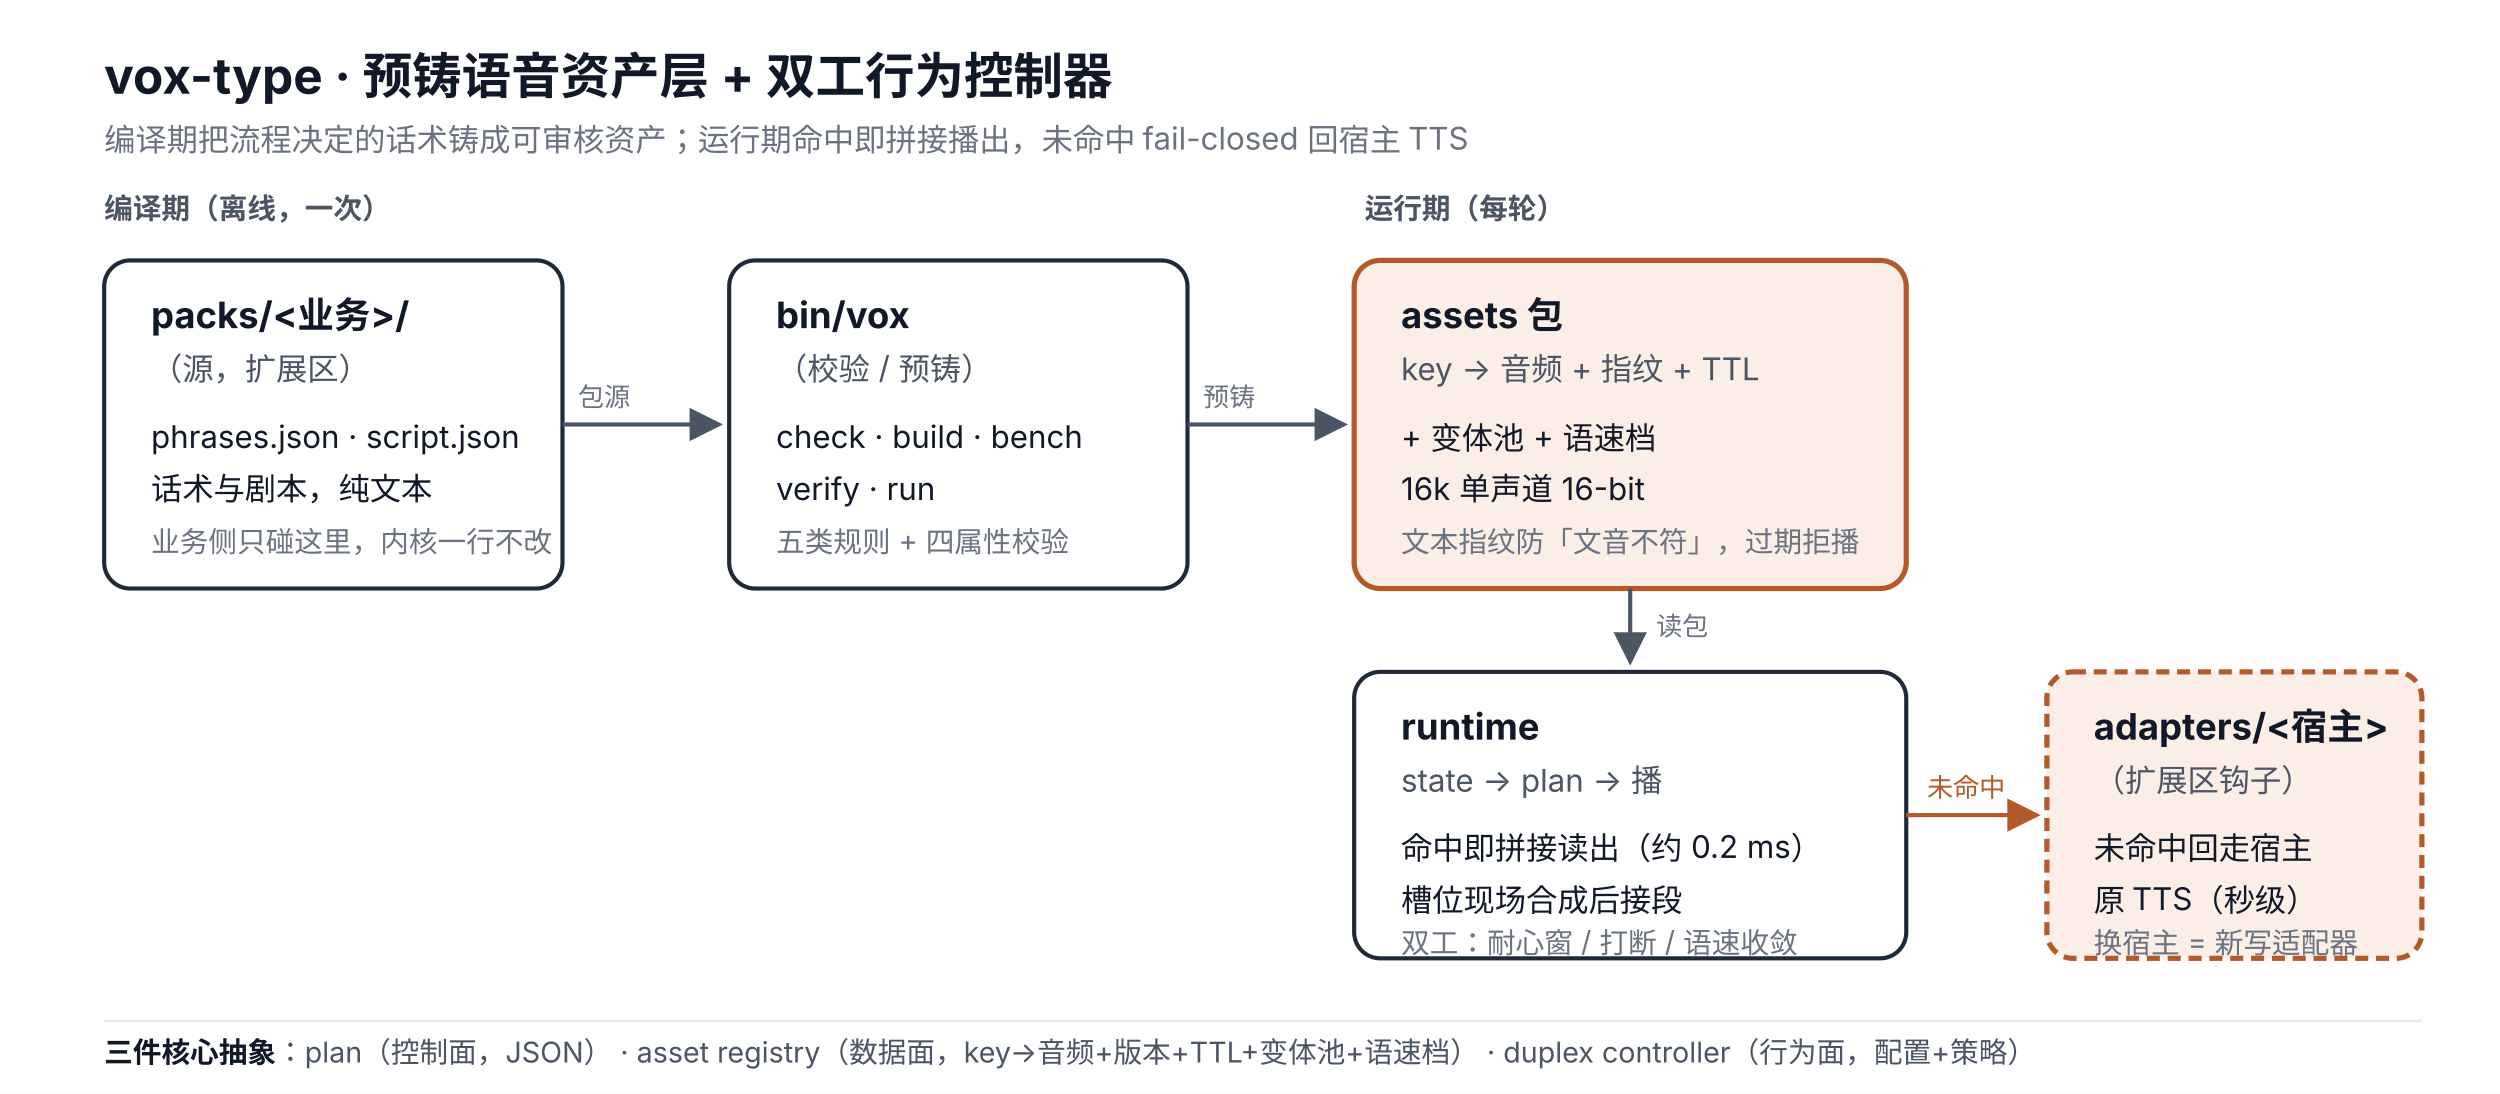
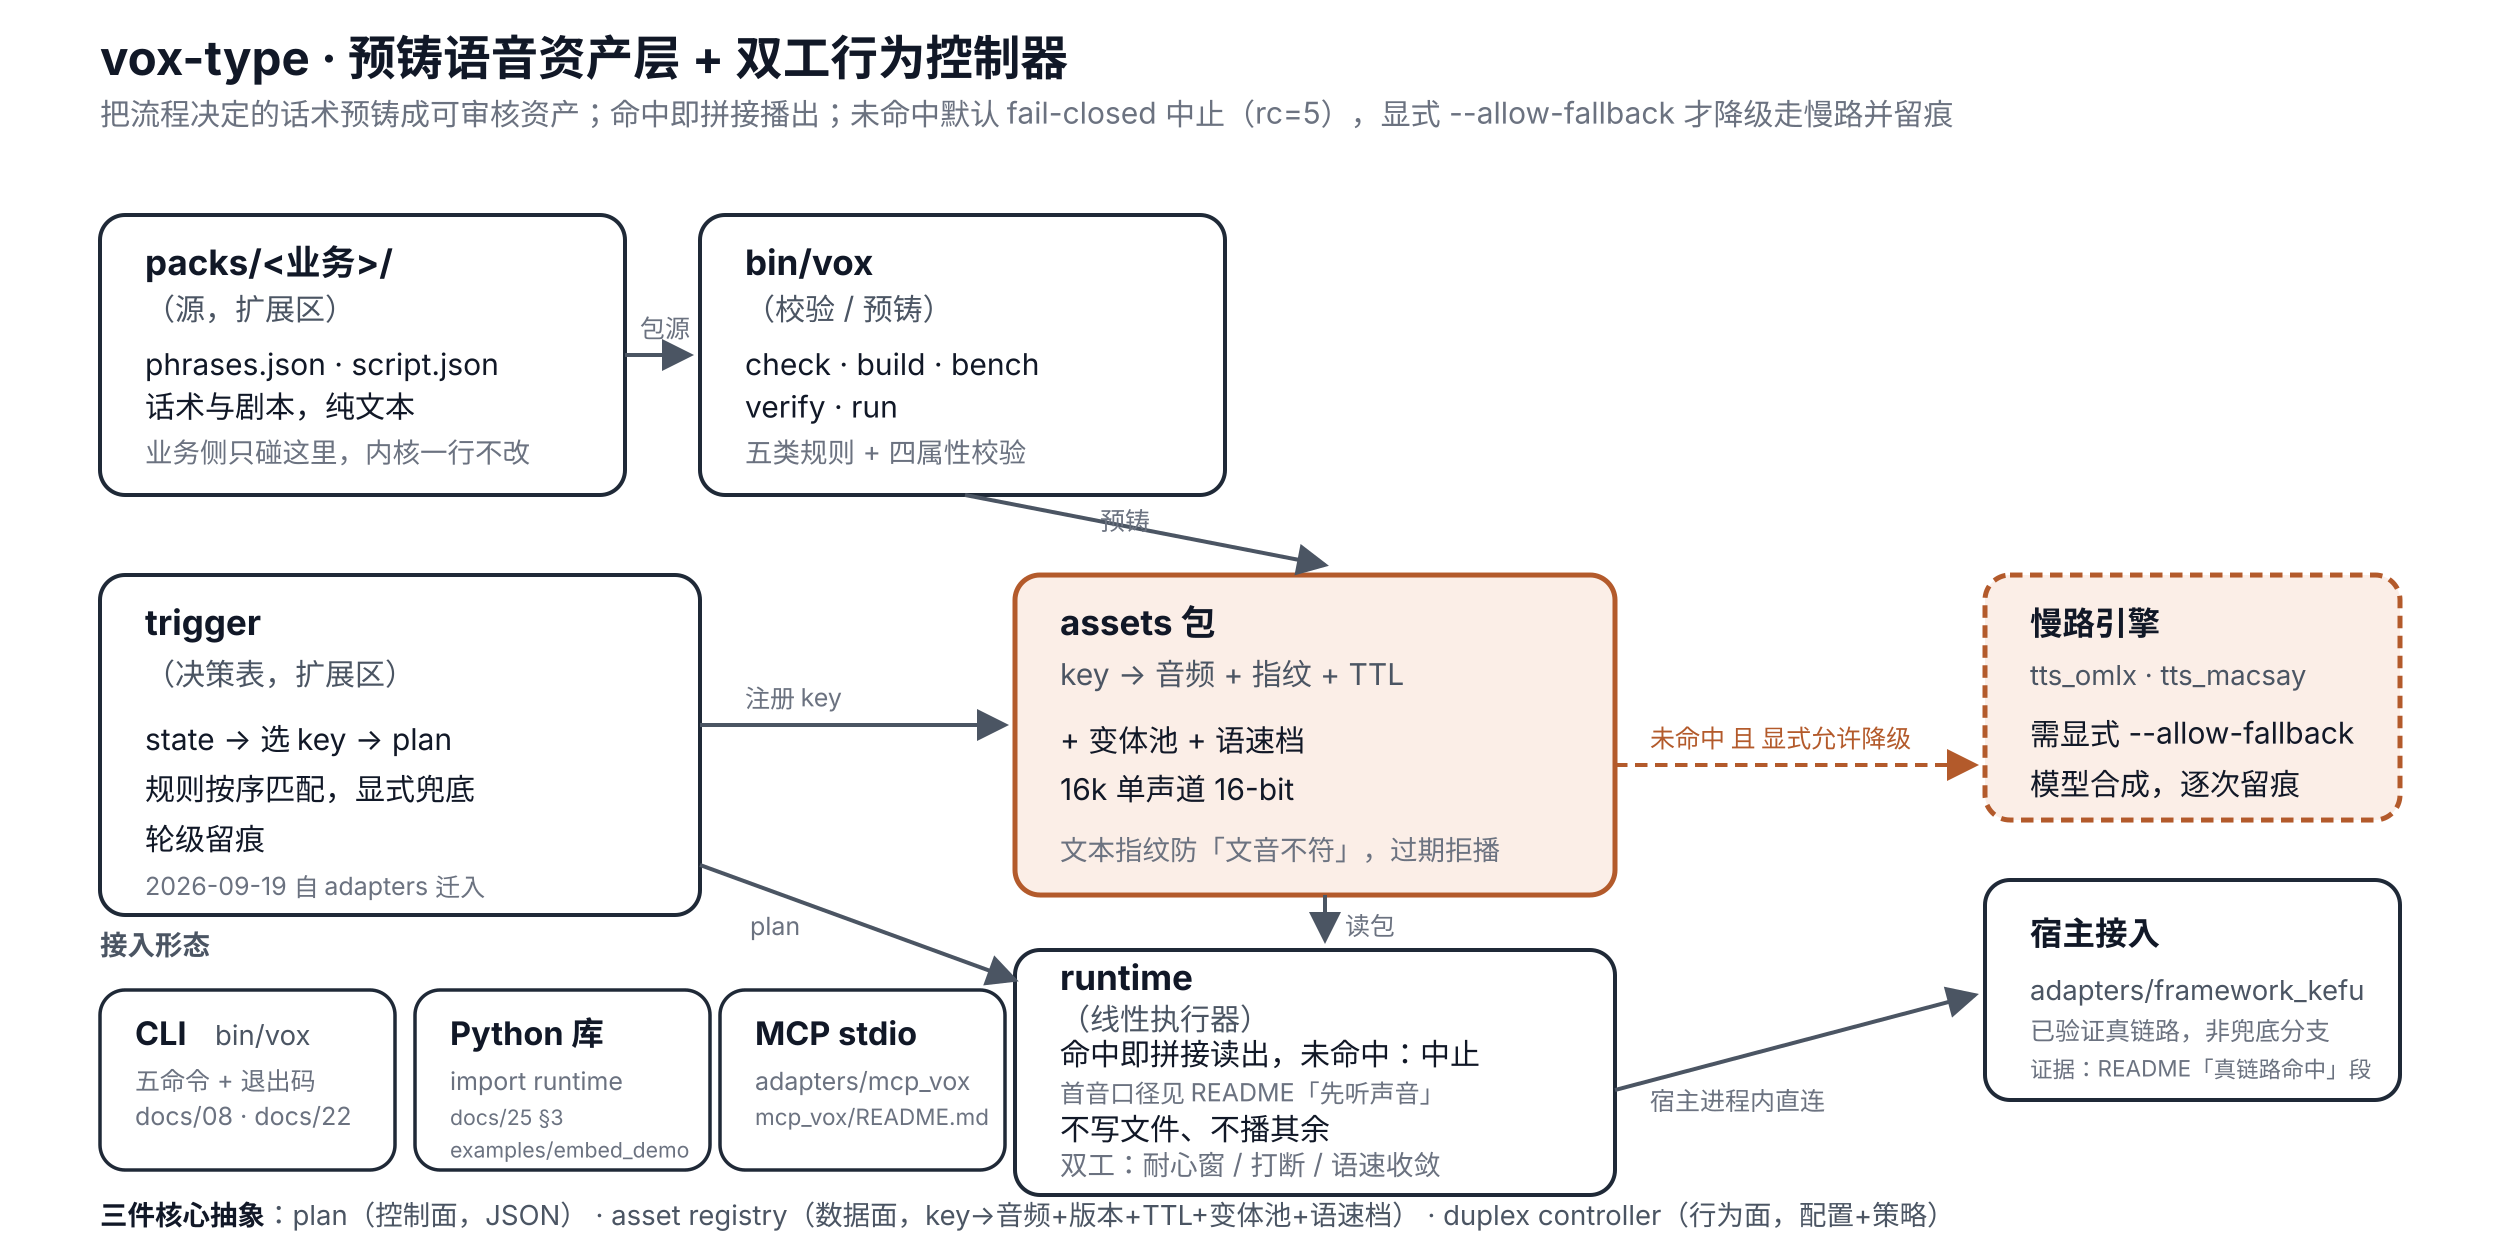
- <svg xmlns="http://www.w3.org/2000/svg" viewBox="0 0 960 420" role="img" aria-label="vox-type 架构图">
-   <rect x="0" y="0" width="960" height="420" fill="#FFFFFF" />
+ <svg xmlns="http://www.w3.org/2000/svg" viewBox="0 0 1000 500" role="img" aria-label="vox-type 架构图">
+   <rect x="0" y="0" width="1000" height="500" fill="#FFFFFF" />
  <g font-family="system-ui, -apple-system, 'PingFang SC', 'Microsoft YaHei', sans-serif">
-     <text x="40" y="36" font-size="19" font-weight="700" fill="#111827">vox-type · 预铸语音资产层 + 双工行为控制器</text>
-     <text x="40" y="58" font-size="12" fill="#6B7280">编译期把流程决定的话术铸成可审核资产；运行期命中即拼接播出，未命中 fail-closed 回宿主 TTS</text>
-     <text x="40" y="84" font-size="11" font-weight="700" fill="#4B5563">编译期（离线，一次）</text>
-     <text x="524" y="84" font-size="11" font-weight="700" fill="#4B5563">运行期（每轮）</text>
+     <text x="40" y="30" font-size="19" font-weight="700" fill="#111827">vox-type · 预铸语音资产层 + 双工行为控制器</text>
+     <text x="40" y="50" font-size="12" fill="#6B7280">把流程决定的话术预铸成可审核资产；命中即拼接播出；未命中默认 fail-closed 中止（rc=5），显式 --allow-fallback 才降级走慢路并留痕</text>
    <defs>
      <marker id="ar" markerWidth="8" markerHeight="8" refX="7" refY="4" orient="auto">
        <path d="M0,0 L8,4 L0,8 Z" fill="#4B5563" />
      </marker>
      <marker id="arx" markerWidth="8" markerHeight="8" refX="7" refY="4" orient="auto">
        <path d="M0,0 L8,4 L0,8 Z" fill="#B35A2B" />
      </marker>
    </defs>
-     <rect x="40" y="100" width="176" height="126" rx="10" fill="#FFFFFF" stroke="#1F2937" stroke-width="1.6" />
-     <text x="58" y="126" font-size="14" font-weight="700" fill="#111827">packs/&lt;业务&gt;/</text>
-     <text x="58" y="146" font-size="12" fill="#4B5563">（源，扩展区）</text>
-     <text x="58" y="172" font-size="12" fill="#111827">phrases.json · script.json</text>
-     <text x="58" y="192" font-size="12" fill="#111827">话术与剧本，纯文本</text>
-     <text x="58" y="212" font-size="11" fill="#6B7280">业务侧只碰这里，内核一行不改</text>
-     <rect x="280" y="100" width="176" height="126" rx="10" fill="#FFFFFF" stroke="#1F2937" stroke-width="1.6" />
-     <text x="298" y="126" font-size="14" font-weight="700" fill="#111827">bin/vox</text>
-     <text x="298" y="146" font-size="12" fill="#4B5563">（校验 / 预铸）</text>
-     <text x="298" y="172" font-size="12" fill="#111827">check · build · bench</text>
-     <text x="298" y="192" font-size="12" fill="#111827">verify · run</text>
-     <text x="298" y="212" font-size="11" fill="#6B7280">五类规则 + 四属性校验</text>
-     <rect x="520" y="100" width="212" height="126" rx="10" fill="#FBEEE7" stroke="#B35A2B" stroke-width="2" />
-     <text x="538" y="126" font-size="14" font-weight="700" fill="#111827">assets 包</text>
-     <text x="538" y="146" font-size="12" fill="#4B5563">key → 音频 + 指纹 + TTL</text>
-     <text x="538" y="172" font-size="12" fill="#111827">+ 变体池 + 语速档</text>
-     <text x="538" y="192" font-size="12" fill="#111827">16k 单声道 16-bit</text>
-     <text x="538" y="212" font-size="11" fill="#6B7280">文本指纹防「文音不符」，过期拒播</text>
-     <line x1="216" y1="163" x2="276" y2="163" stroke="#4B5563" stroke-width="1.6" marker-end="url(#ar)" />
-     <line x1="456" y1="163" x2="516" y2="163" stroke="#4B5563" stroke-width="1.6" marker-end="url(#ar)" />
-     <text x="222" y="156" font-size="10" fill="#6B7280">包源</text>
-     <text x="462" y="156" font-size="10" fill="#6B7280">预铸</text>
-     <rect x="520" y="258" width="212" height="110" rx="10" fill="#FFFFFF" stroke="#1F2937" stroke-width="1.6" />
-     <text x="538" y="284" font-size="14" font-weight="700" fill="#111827">runtime</text>
-     <text x="538" y="304" font-size="12" fill="#4B5563">state → plan → 播</text>
-     <text x="538" y="330" font-size="12" fill="#111827">命中即拼接读出（约 0.2 ms）</text>
-     <text x="538" y="350" font-size="12" fill="#111827">槽位现场合成后接段</text>
-     <text x="538" y="366" font-size="11" fill="#6B7280">双工：耐心窗 / 打断 / 语速收敛</text>
-     <line x1="626" y1="226" x2="626" y2="254" stroke="#4B5563" stroke-width="1.6" marker-end="url(#ar)" />
-     <text x="636" y="244" font-size="10" fill="#6B7280">读包</text>
-     <rect x="786" y="258" width="144" height="110" rx="10" fill="#FBEEE7" stroke="#B35A2B" stroke-width="2" stroke-dasharray="5 3" />
-     <text x="804" y="284" font-size="14" font-weight="700" fill="#111827">adapters/&lt;宿主&gt;</text>
-     <text x="804" y="304" font-size="12" fill="#4B5563">（扩展区钩子）</text>
-     <text x="804" y="330" font-size="12" fill="#111827">未命中回走宿主</text>
-     <text x="804" y="350" font-size="12" fill="#111827">原 TTS（秒级）</text>
-     <text x="804" y="366" font-size="11" fill="#6B7280">换宿主 = 新写适配器</text>
-     <line x1="732" y1="313" x2="782" y2="313" stroke="#B35A2B" stroke-width="1.6" marker-end="url(#arx)" />
-     <text x="740" y="306" font-size="10" fill="#B35A2B">未命中</text>
-     <line x1="40" y1="392" x2="930" y2="392" stroke="#E7EBF0" stroke-width="1" />
-     <text x="40" y="408" font-size="11" fill="#4B5563">
+     <rect x="40" y="86" width="210" height="112" rx="10" fill="#FFFFFF" stroke="#1F2937" stroke-width="1.6" />
+     <text x="58" y="110" font-size="14" font-weight="700" fill="#111827">packs/&lt;业务&gt;/</text>
+     <text x="58" y="128" font-size="12" fill="#4B5563">（源，扩展区）</text>
+     <text x="58" y="150" font-size="12" fill="#111827">phrases.json · script.json</text>
+     <text x="58" y="167" font-size="12" fill="#111827">话术与剧本，纯文本</text>
+     <text x="58" y="185" font-size="11" fill="#6B7280">业务侧只碰这里，内核一行不改</text>
+     <rect x="280" y="86" width="210" height="112" rx="10" fill="#FFFFFF" stroke="#1F2937" stroke-width="1.6" />
+     <text x="298" y="110" font-size="14" font-weight="700" fill="#111827">bin/vox</text>
+     <text x="298" y="128" font-size="12" fill="#4B5563">（校验 / 预铸）</text>
+     <text x="298" y="150" font-size="12" fill="#111827">check · build · bench</text>
+     <text x="298" y="167" font-size="12" fill="#111827">verify · run</text>
+     <text x="298" y="185" font-size="11" fill="#6B7280">五类规则 + 四属性校验</text>
+     <rect x="40" y="230" width="240" height="136" rx="10" fill="#FFFFFF" stroke="#1F2937" stroke-width="1.6" />
+     <text x="58" y="254" font-size="14" font-weight="700" fill="#111827">trigger</text>
+     <text x="58" y="274" font-size="12" fill="#4B5563">（决策表，扩展区）</text>
+     <text x="58" y="300" font-size="12" fill="#111827">state → 选 key → plan</text>
+     <text x="58" y="320" font-size="12" fill="#111827">规则按序匹配，显式兜底</text>
+     <text x="58" y="340" font-size="12" fill="#111827">轮级留痕</text>
+     <text x="58" y="358" font-size="10" fill="#6B7280">2026-09-19 自 adapters 迁入</text>
+     <rect x="406" y="230" width="240" height="128" rx="10" fill="#FBEEE7" stroke="#B35A2B" stroke-width="2" />
+     <text x="424" y="254" font-size="14" font-weight="700" fill="#111827">assets 包</text>
+     <text x="424" y="274" font-size="12" fill="#4B5563">key → 音频 + 指纹 + TTL</text>
+     <text x="424" y="300" font-size="12" fill="#111827">+ 变体池 + 语速档</text>
+     <text x="424" y="320" font-size="12" fill="#111827">16k 单声道 16-bit</text>
+     <text x="424" y="344" font-size="11" fill="#6B7280">文本指纹防「文音不符」，过期拒播</text>
+     <rect x="406" y="380" width="240" height="98" rx="10" fill="#FFFFFF" stroke="#1F2937" stroke-width="1.6" />
+     <text x="424" y="396" font-size="14" font-weight="700" fill="#111827">runtime</text>
+     <text x="424" y="412" font-size="12" fill="#4B5563">（线性执行器）</text>
+     <text x="424" y="426" font-size="12" fill="#111827">命中即拼接读出，未命中：中止</text>
+     <text x="424" y="441" font-size="10" fill="#6B7280">首音口径见 README「先听声音」</text>
+     <text x="424" y="456" font-size="12" fill="#111827">不写文件、不播其余</text>
+     <text x="424" y="470" font-size="11" fill="#6B7280">双工：耐心窗 / 打断 / 语速收敛</text>
+     <rect x="794" y="230" width="166" height="98" rx="10" fill="#FBEEE7" stroke="#B35A2B" stroke-width="2" stroke-dasharray="5 3" />
+     <text x="812" y="254" font-size="13" font-weight="700" fill="#111827">慢路引擎</text>
+     <text x="812" y="274" font-size="11" fill="#4B5563">tts_omlx · tts_macsay</text>
+     <text x="812" y="298" font-size="12" fill="#111827">需显式 --allow-fallback</text>
+     <text x="812" y="318" font-size="12" fill="#111827">模型合成，逐次留痕</text>
+     <rect x="794" y="352" width="166" height="88" rx="10" fill="#FFFFFF" stroke="#1F2937" stroke-width="1.6" />
+     <text x="812" y="378" font-size="13" font-weight="700" fill="#111827">宿主接入</text>
+     <text x="812" y="400" font-size="11" fill="#4B5563">adapters/framework_kefu</text>
+     <text x="812" y="416" font-size="10" fill="#6B7280">已验证真链路，非兜底分支</text>
+     <text x="812" y="431" font-size="9" fill="#6B7280">证据：README「真链路命中」段</text>
+     <text x="40" y="382" font-size="11" font-weight="700" fill="#4B5563">接入形态</text>
+     <rect x="40" y="396" width="118" height="72" rx="10" fill="#FFFFFF" stroke="#1F2937" stroke-width="1.4" />
+     <text x="54" y="418" font-size="13" font-weight="700" fill="#111827">CLI</text>
+     <text x="86" y="418" font-size="11" fill="#4B5563">bin/vox</text>
+     <text x="54" y="436" font-size="10" fill="#6B7280">五命令 + 退出码</text>
+     <text x="54" y="450" font-size="10" fill="#6B7280">docs/08 · docs/22</text>
+     <rect x="166" y="396" width="118" height="72" rx="10" fill="#FFFFFF" stroke="#1F2937" stroke-width="1.4" />
+     <text x="180" y="418" font-size="13" font-weight="700" fill="#111827">Python 库</text>
+     <text x="180" y="436" font-size="10" fill="#6B7280">import runtime</text>
+     <text x="180" y="450" font-size="8.5" fill="#6B7280">docs/25 §3</text>
+     <text x="180" y="463" font-size="8.5" fill="#6B7280">examples/embed_demo</text>
+     <rect x="288" y="396" width="114" height="72" rx="10" fill="#FFFFFF" stroke="#1F2937" stroke-width="1.4" />
+     <text x="302" y="418" font-size="13" font-weight="700" fill="#111827">MCP stdio</text>
+     <text x="302" y="436" font-size="10" fill="#6B7280">adapters/mcp_vox</text>
+     <text x="302" y="450" font-size="9" fill="#6B7280">mcp_vox/README.md</text>
+     <text x="40" y="490" font-size="11" fill="#4B5563">
      <tspan font-weight="700" fill="#111827">三件核心抽象</tspan>：plan（控制面，JSON） · asset registry（数据面，key→音频+版本+TTL+变体池+语速档） · duplex controller（行为面，配置+策略）</text>
+     <line x1="250" y1="142" x2="276" y2="142" stroke="#4B5563" stroke-width="1.6" marker-end="url(#ar)" />
+     <text x="256" y="135" font-size="10" fill="#6B7280">包源</text>
+     <line x1="386" y1="198" x2="530" y2="226" stroke="#4B5563" stroke-width="1.6" marker-end="url(#ar)" />
+     <text x="440" y="212" font-size="10" fill="#6B7280">预铸</text>
+     <line x1="280" y1="290" x2="402" y2="290" stroke="#4B5563" stroke-width="1.6" marker-end="url(#ar)" />
+     <text x="298" y="283" font-size="10" fill="#6B7280">注册 key</text>
+     <line x1="530" y1="358" x2="530" y2="376" stroke="#4B5563" stroke-width="1.6" marker-end="url(#ar)" />
+     <text x="538" y="374" font-size="10" fill="#6B7280">读包</text>
+     <line x1="280" y1="346" x2="406" y2="392" stroke="#4B5563" stroke-width="1.6" marker-end="url(#ar)" />
+     <text x="300" y="374" font-size="10" fill="#6B7280">plan</text>
+     <line x1="646" y1="306" x2="790" y2="306" stroke="#B35A2B" stroke-width="1.6" stroke-dasharray="5 3" marker-end="url(#arx)" />
+     <text x="660" y="299" font-size="10" fill="#B35A2B">未命中 且 显式允许降级</text>
+     <line x1="646" y1="436" x2="790" y2="398" stroke="#4B5563" stroke-width="1.6" marker-end="url(#ar)" />
+     <text x="660" y="444" font-size="10" fill="#6B7280">宿主进程内直连</text>
  </g>
</svg>
